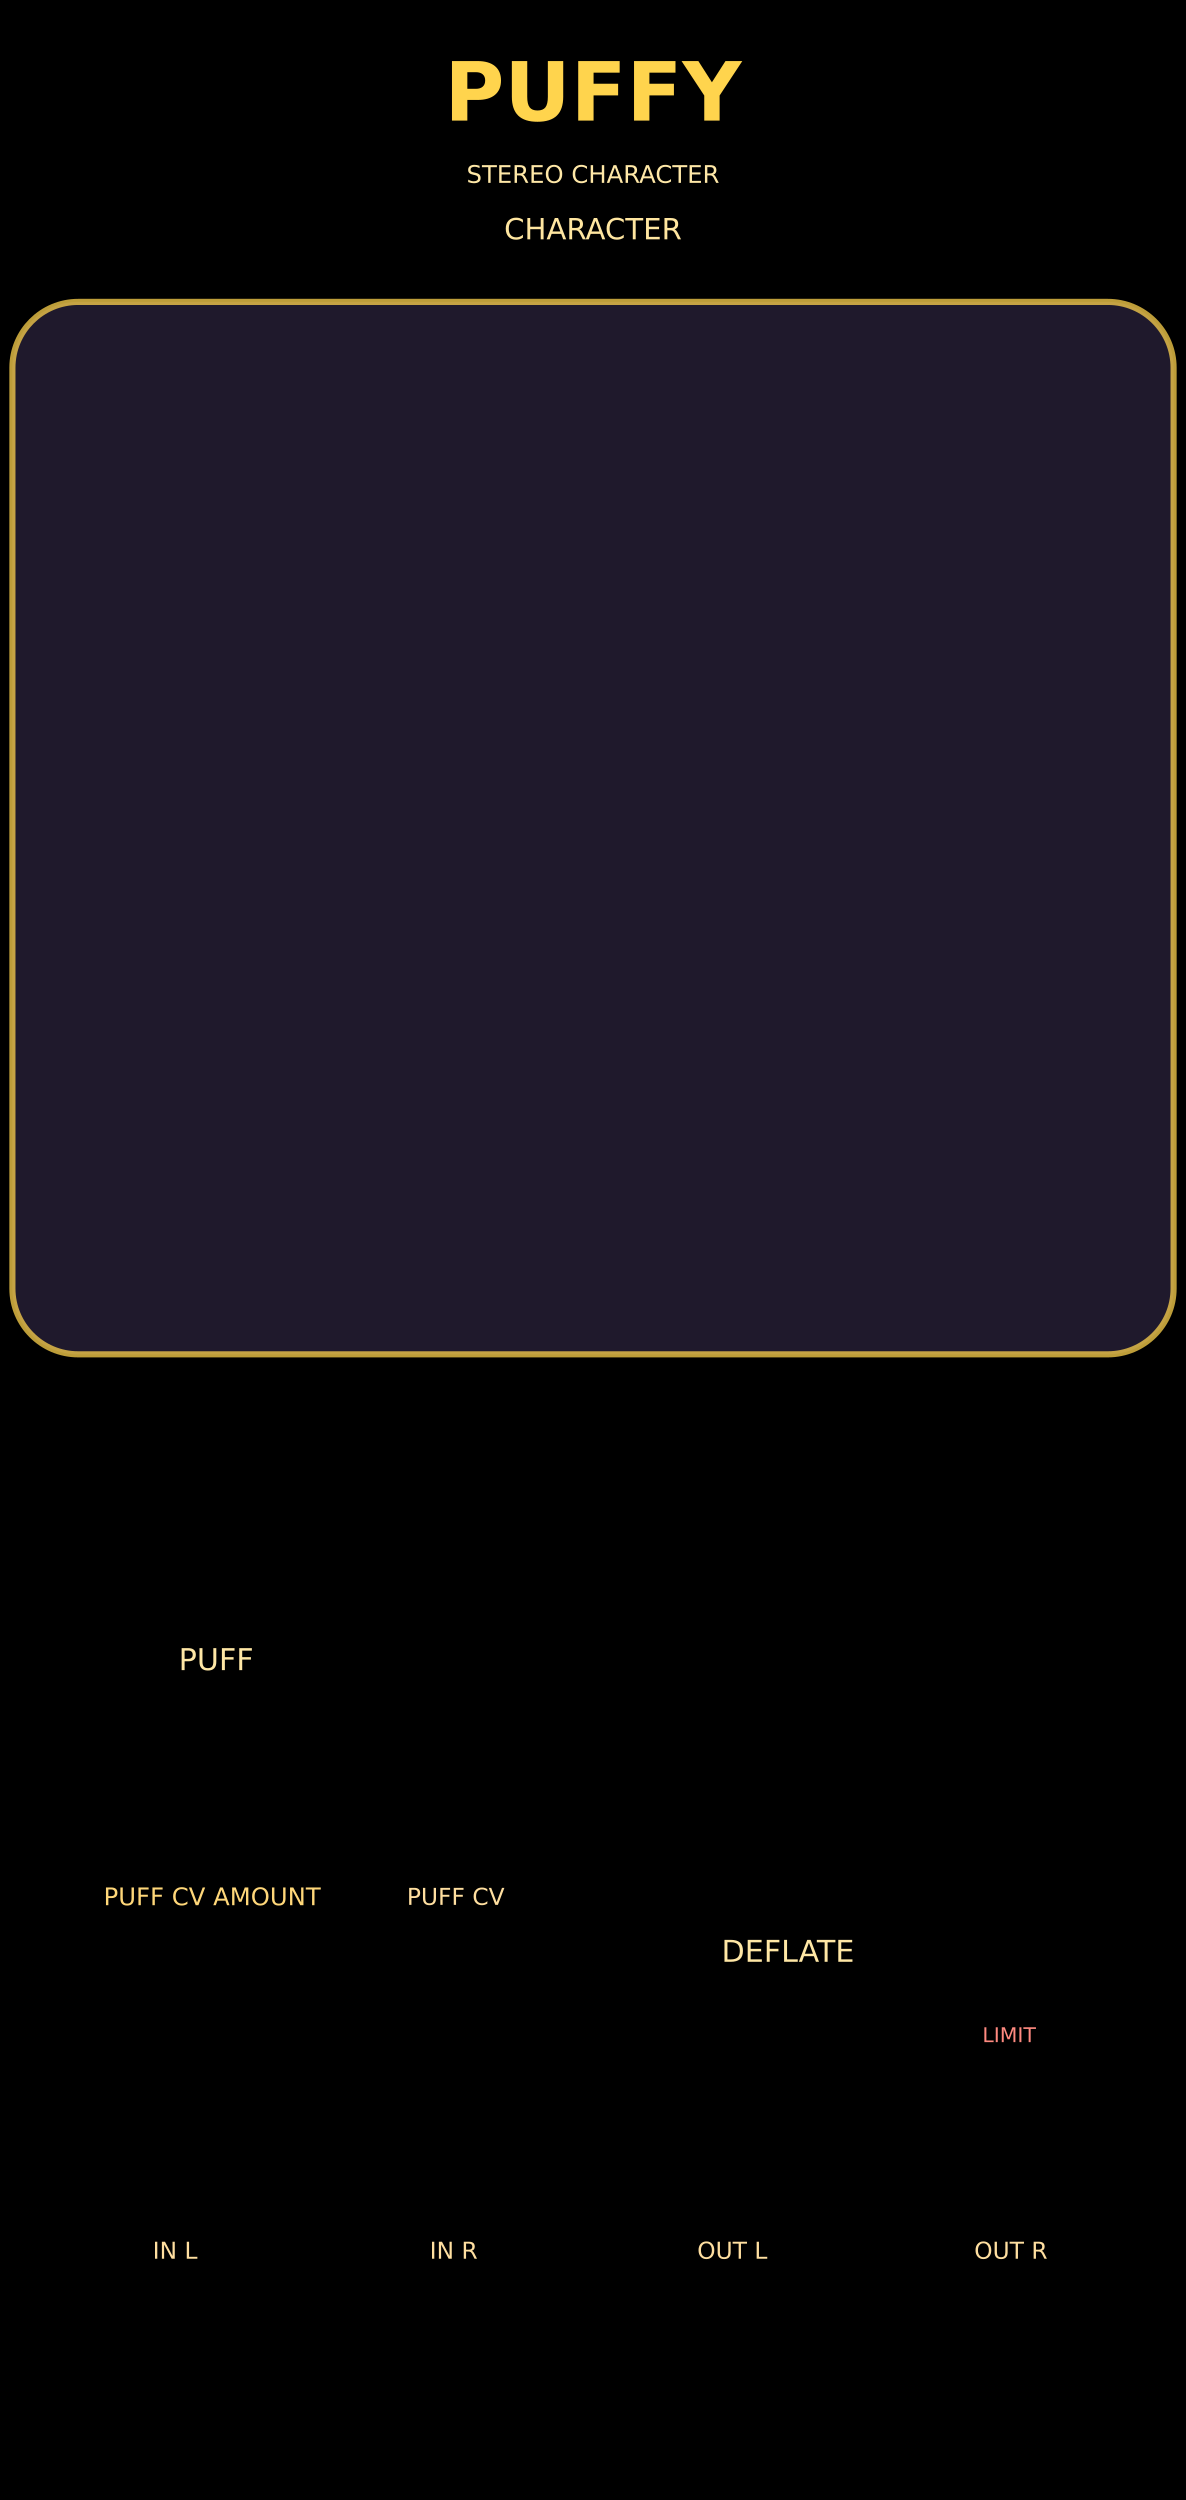
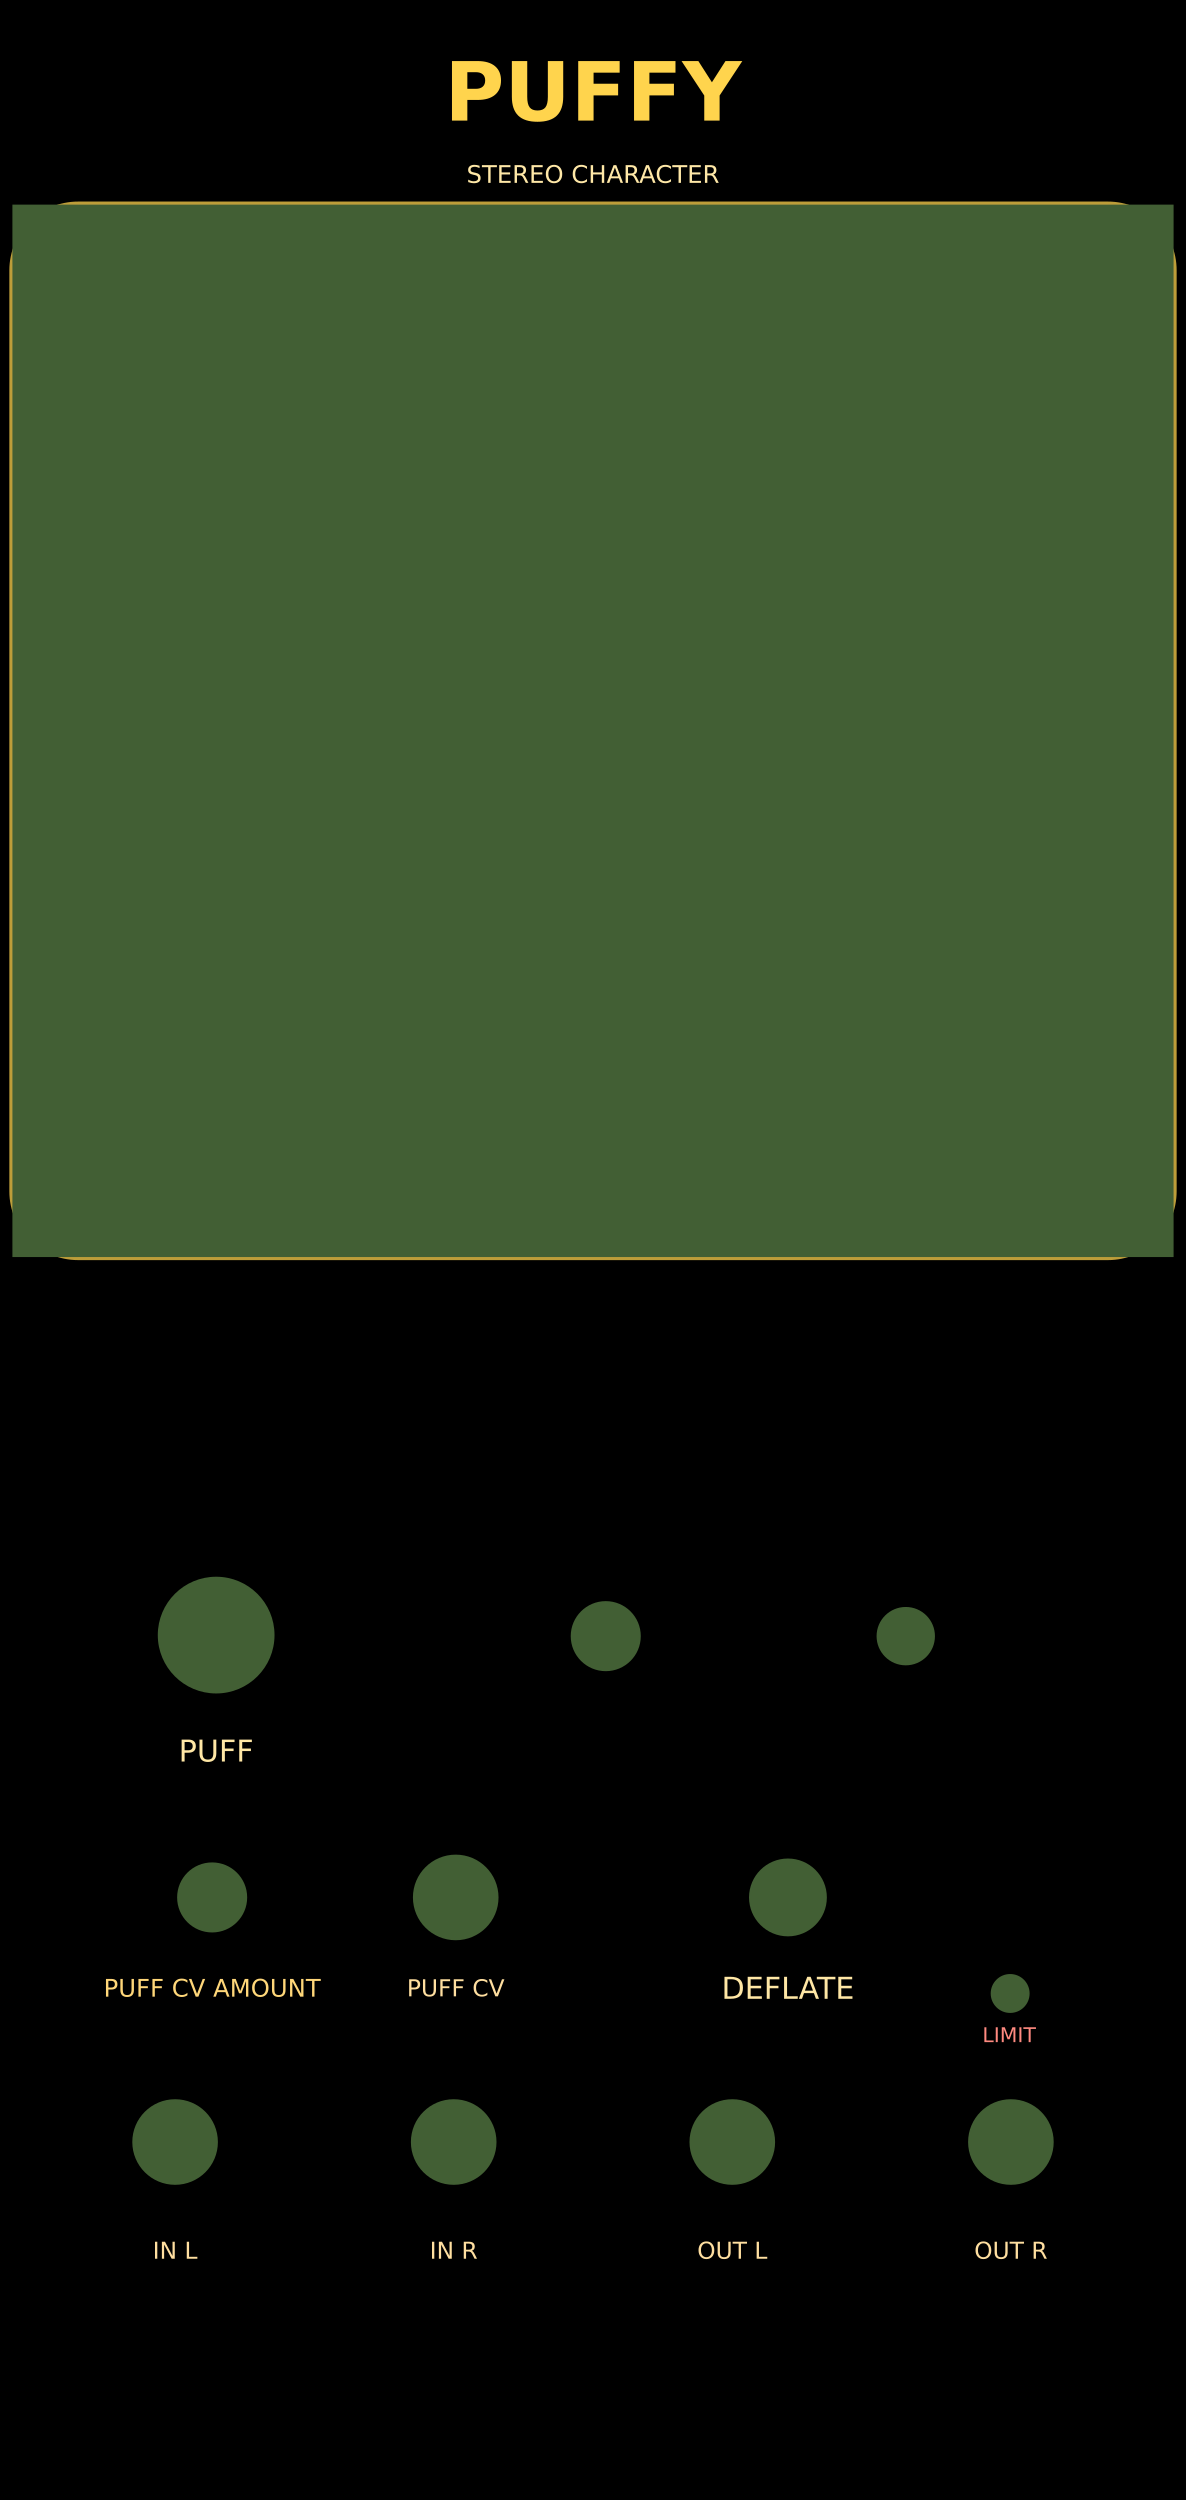
<svg xmlns="http://www.w3.org/2000/svg" width="60.96mm" height="128.5mm" viewBox="0 0 6096 12850" version="1.1" id="svg21">
  <defs id="defs8">
    <linearGradient id="panel" x1="0" y1="0" x2="0" y2="1">
      <stop offset="0" stop-color="#24140b" id="stop1" />
      <stop offset="0.48" stop-color="#100b13" id="stop2" />
      <stop offset="1" stop-color="#050711" id="stop3" />
    </linearGradient>
    <linearGradient id="gold" x1="0" y1="0" x2="1" y2="1">
      <stop offset="0" stop-color="#fff3b1" id="stop4" />
      <stop offset="0.42" stop-color="#ffd44d" id="stop5" />
      <stop offset="1" stop-color="#ff9f08" id="stop6" />
    </linearGradient>
    <linearGradient id="viewport" x1="0" y1="0" x2="1" y2="1">
      <stop offset="0" stop-color="#1f192c" id="stop7" />
      <stop offset="1" stop-color="#0f0d17" id="stop8" />
    </linearGradient>
  </defs>
  <rect width="6096" height="12850" fill="url(#panel)" id="rect8" style="display:inline;fill:#000000;fill-opacity:1" x="0" y="0" />
  <text x="3048" y="620" text-anchor="middle" font-family="DejaVu Sans, sans-serif" font-size="420" font-weight="bold" fill="#ffd44d" id="text10">PUFFY</text>
  <text x="3048" y="940" text-anchor="middle" font-family="DejaVu Sans, sans-serif" font-size="125" fill="#ffe8a7" id="text11">STEREO CHARACTER</text>
-   <rect x="63.778" y="1551.778" width="5968.445" height="5409.466" rx="338.092" fill="url(#viewport)" stroke="#ffd44d" stroke-opacity="0.74" stroke-width="31.555" id="puffy_border" style="display:inline;fill:#1f192c;fill-opacity:1" />
-   <text x="3048" y="1230" text-anchor="middle" font-family="DejaVu Sans, sans-serif" font-size="150" fill="#ffe6a0" id="text12">CHARACTER</text>
-   <text x="1111.021" y="8584.422" text-anchor="middle" font-family="'DejaVu Sans', sans-serif" font-size="155px" fill="#ffe7a5" id="text13">PUFF</text>
-   <text x="4050.043" y="10083.774" text-anchor="middle" font-family="'DejaVu Sans', sans-serif" font-size="155px" fill="#ffe7a5" id="text14">DEFLATE</text>
-   <text x="1090.426" y="9792.824" text-anchor="middle" font-family="'DejaVu Sans', sans-serif" font-size="125px" fill="#ffd779" id="text15">PUFF CV AMOUNT</text>
+   <rect x="63.778" y="1051.778" width="5968.445" height="5409.466" rx="338.092" fill="url(#viewport)" stroke="#ffd44d" stroke-opacity="0.74" stroke-width="31.555" id="puffy_border" style="display:inline;fill:#1f192c;fill-opacity:1" />
+   <text x="1111.021" y="9054.397" text-anchor="middle" font-family="'DejaVu Sans', sans-serif" font-size="155px" fill="#ffe7a5" id="text13">PUFF</text>
+   <text x="4050.043" y="10273.795" text-anchor="middle" font-family="'DejaVu Sans', sans-serif" font-size="155px" fill="#ffe7a5" id="text14">DEFLATE</text>
+   <text x="1090.426" y="10262.799" text-anchor="middle" font-family="'DejaVu Sans', sans-serif" font-size="125px" fill="#ffd779" id="text15">PUFF CV AMOUNT</text>
  <text x="5186.906" y="10496.556" text-anchor="middle" font-family="'DejaVu Sans', sans-serif" font-size="105px" fill="#ff8a80" id="text16">LIMIT</text>
-   <text x="2342.425" y="9791.004" text-anchor="middle" font-family="'DejaVu Sans', sans-serif" font-size="120px" fill="#ffdfa0" id="text17">PUFF CV</text>
+   <text x="2342.425" y="10260.979" text-anchor="middle" font-family="'DejaVu Sans', sans-serif" font-size="120px" fill="#ffdfa0" id="text17">PUFF CV</text>
  <text x="900" y="11610" text-anchor="middle" font-family="DejaVu Sans, sans-serif" font-size="120" fill="#ffdfa0" id="text18">IN L</text>
  <text x="2332" y="11610" text-anchor="middle" font-family="DejaVu Sans, sans-serif" font-size="120" fill="#ffdfa0" id="text19">IN R</text>
  <text x="3764" y="11610" text-anchor="middle" font-family="DejaVu Sans, sans-serif" font-size="120" fill="#ffdfa0" id="text20">OUT L</text>
  <text x="5196" y="11610" text-anchor="middle" font-family="DejaVu Sans, sans-serif" font-size="120" fill="#ffdfa0" id="text21">OUT R</text>
-   <g id="components" opacity="0" style="display:none;opacity:1">
-     <rect id="fish_rect" x="63.778" y="1551.778" width="5968.445" height="5409.466" style="fill:#425f34;fill-opacity:1;stroke-width:1.127" />
-     <circle id="character_param" cx="3113.617" cy="7939.83" r="180" style="fill:#425f34;fill-opacity:1" />
-     <circle id="character_readout" cx="4655.617" cy="7939.83" r="150" style="fill:#425f34;fill-opacity:1;stroke-width:15" />
-     <circle id="puff_param" cx="1111.021" cy="7934.425" r="300" style="fill:#425f34;fill-opacity:1" />
-     <circle id="deflate_param" cx="4050.043" cy="9432.681" r="200" style="fill:#425f34;fill-opacity:1" />
-     <circle id="puff_cv_amount_param" cx="1090.426" cy="9282.851" r="180" style="fill:#425f34;fill-opacity:1" />
+   <g id="components" opacity="0" style="display:inline;opacity:1">
+     <rect id="fish_rect" x="63.778" y="1051.778" width="5968.445" height="5409.466" style="fill:#425f34;fill-opacity:1;stroke-width:1.127" />
+     <circle id="character_param" cx="3113.617" cy="8409.805" r="180" style="fill:#425f34;fill-opacity:1" />
+     <circle id="character_readout" cx="4655.617" cy="8409.805" r="150" style="fill:#425f34;fill-opacity:1;stroke-width:15" />
+     <circle id="puff_param" cx="1111.021" cy="8404.4" r="300" style="fill:#425f34;fill-opacity:1" />
+     <circle id="deflate_param" cx="4050.043" cy="9752.825" r="200" style="fill:#425f34;fill-opacity:1" />
+     <circle id="puff_cv_amount_param" cx="1090.426" cy="9752.825" r="180" style="fill:#425f34;fill-opacity:1" />
    <circle id="input_l" cx="900" cy="11010" r="220" style="fill:#425f34;fill-opacity:1" />
    <circle id="input_r" cx="2332" cy="11010" r="220" style="fill:#425f34;fill-opacity:1" />
-     <circle id="puff_cv_input" cx="2342.425" cy="9282.851" r="220" style="fill:#425f34;fill-opacity:1" />
+     <circle id="puff_cv_input" cx="2342.425" cy="9752.825" r="220" style="fill:#425f34;fill-opacity:1" />
    <circle id="output_l" cx="3764" cy="11010" r="220" style="fill:#425f34;fill-opacity:1" />
    <circle id="output_r" cx="5196" cy="11010" r="220" style="fill:#425f34;fill-opacity:1" />
    <circle id="limit_light" cx="5192.212" cy="10246.511" r="100" style="fill:#425f34;fill-opacity:1" />
  </g>
</svg>
